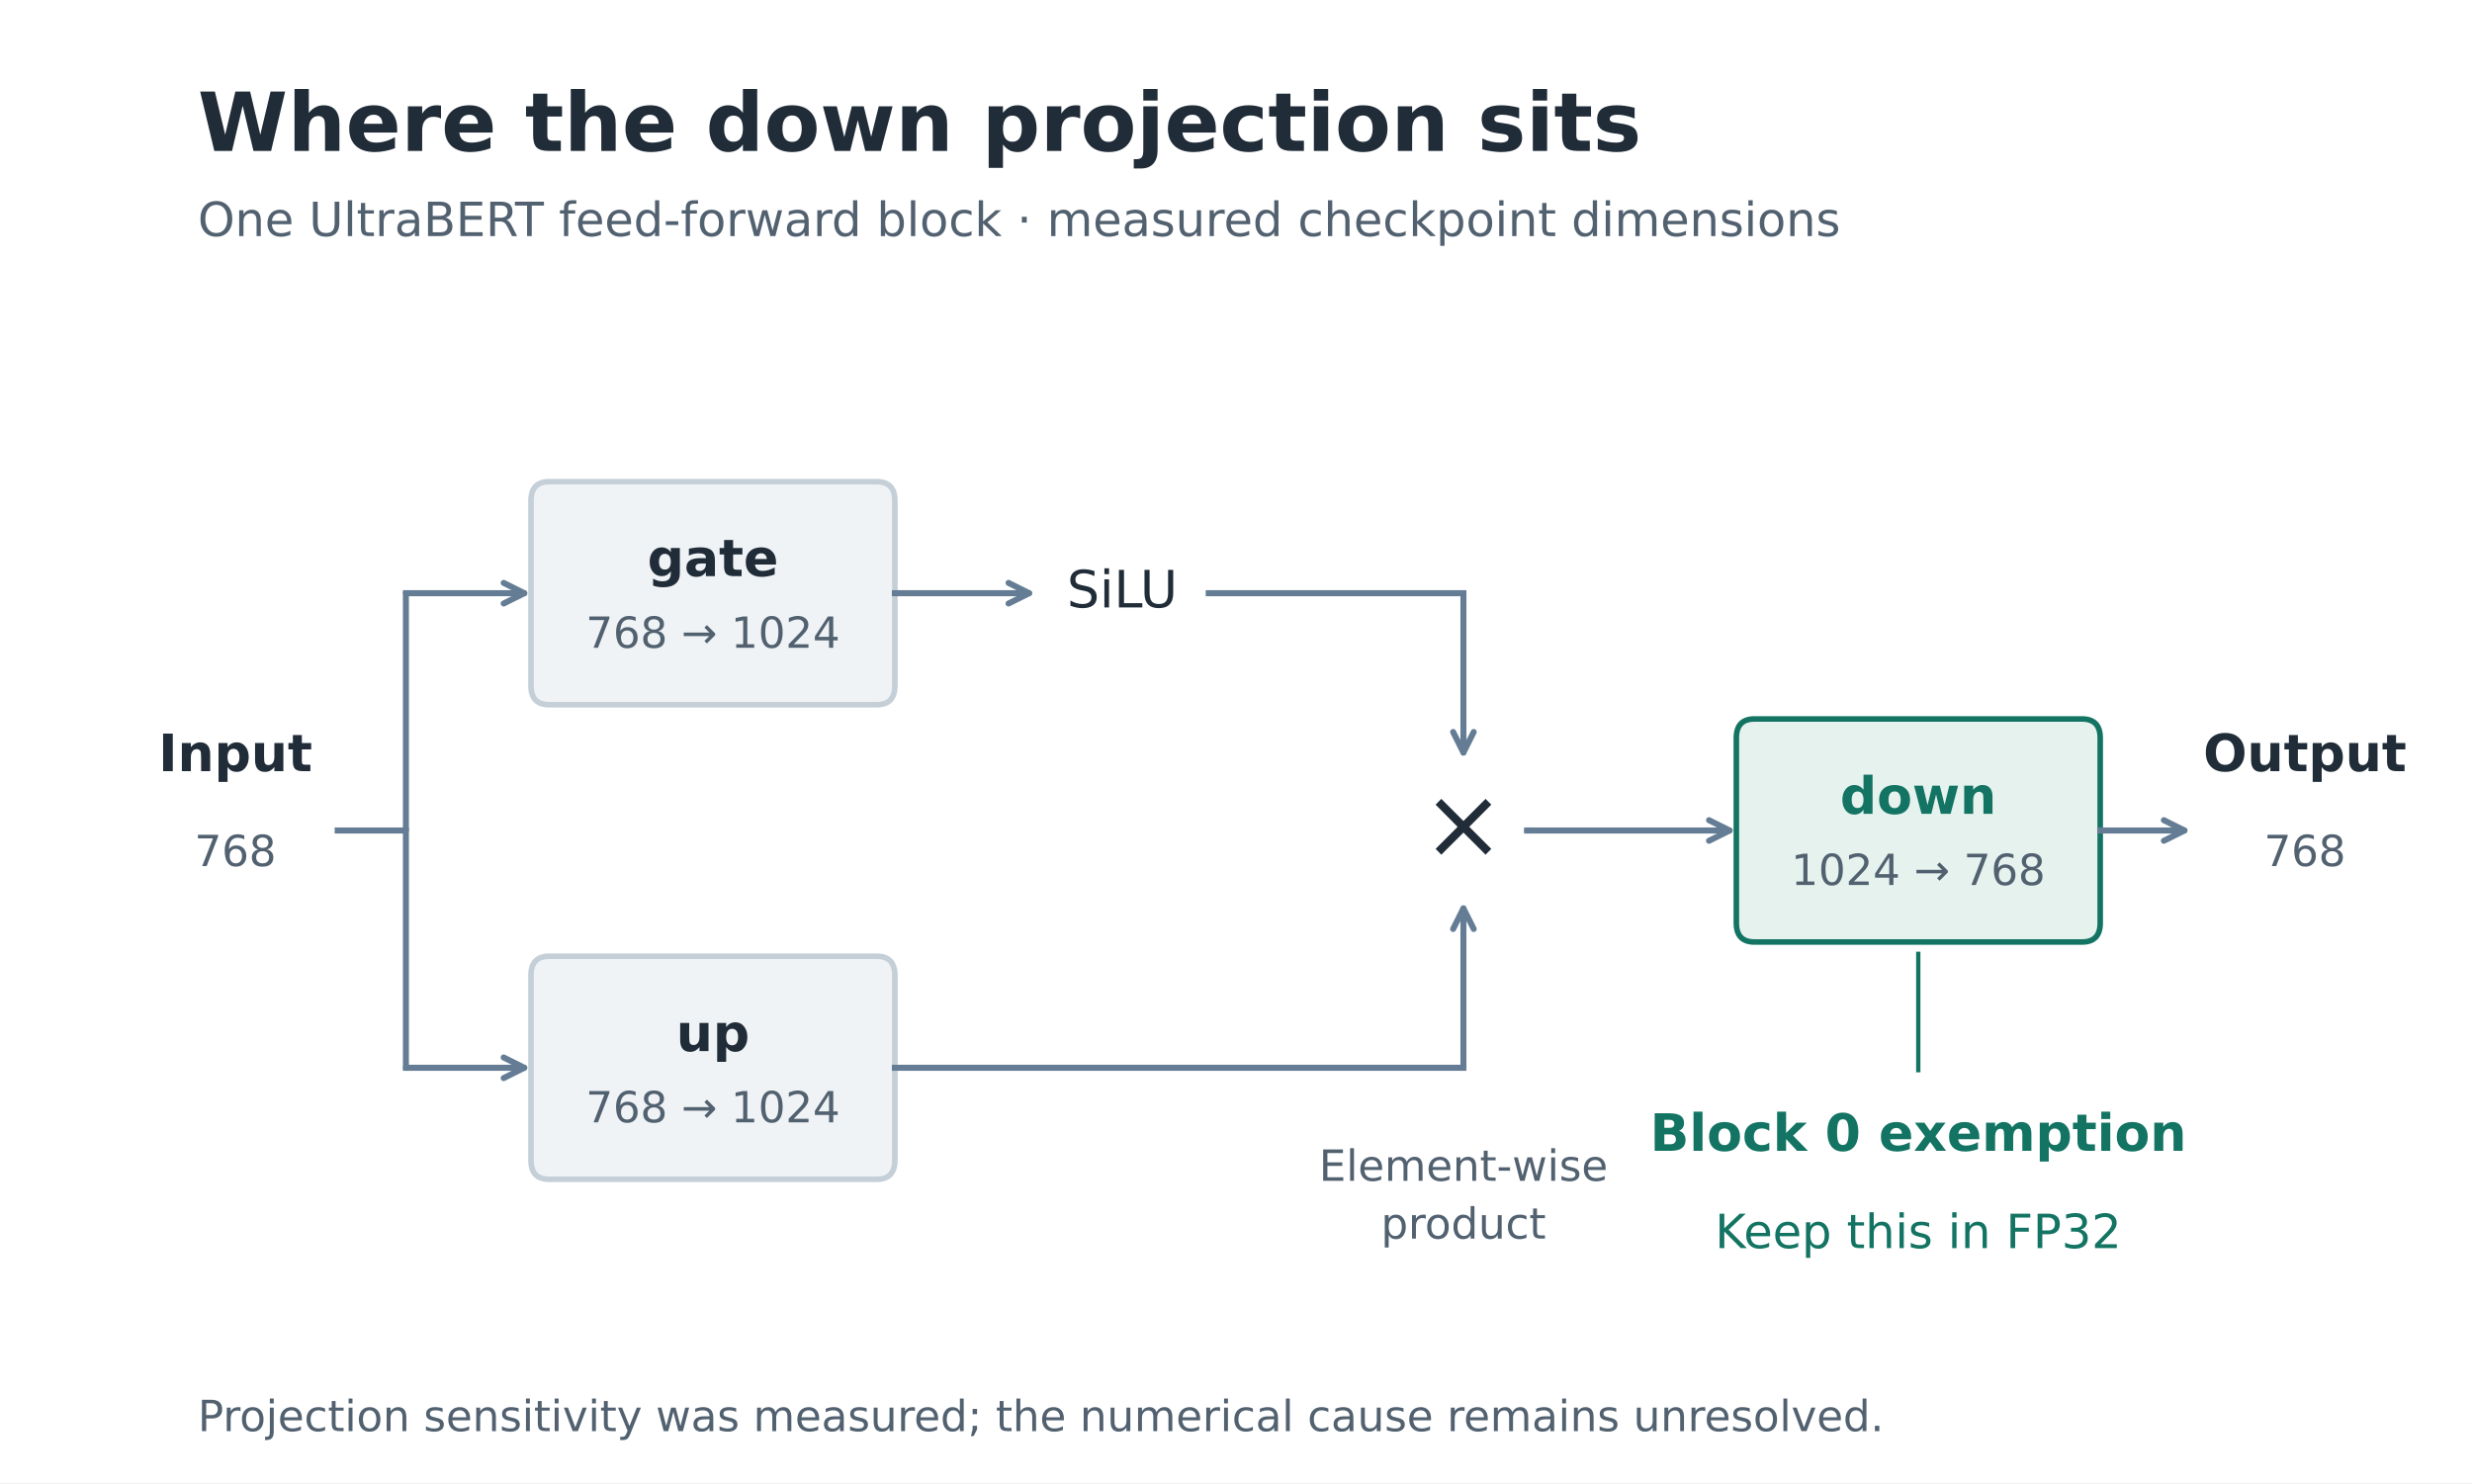
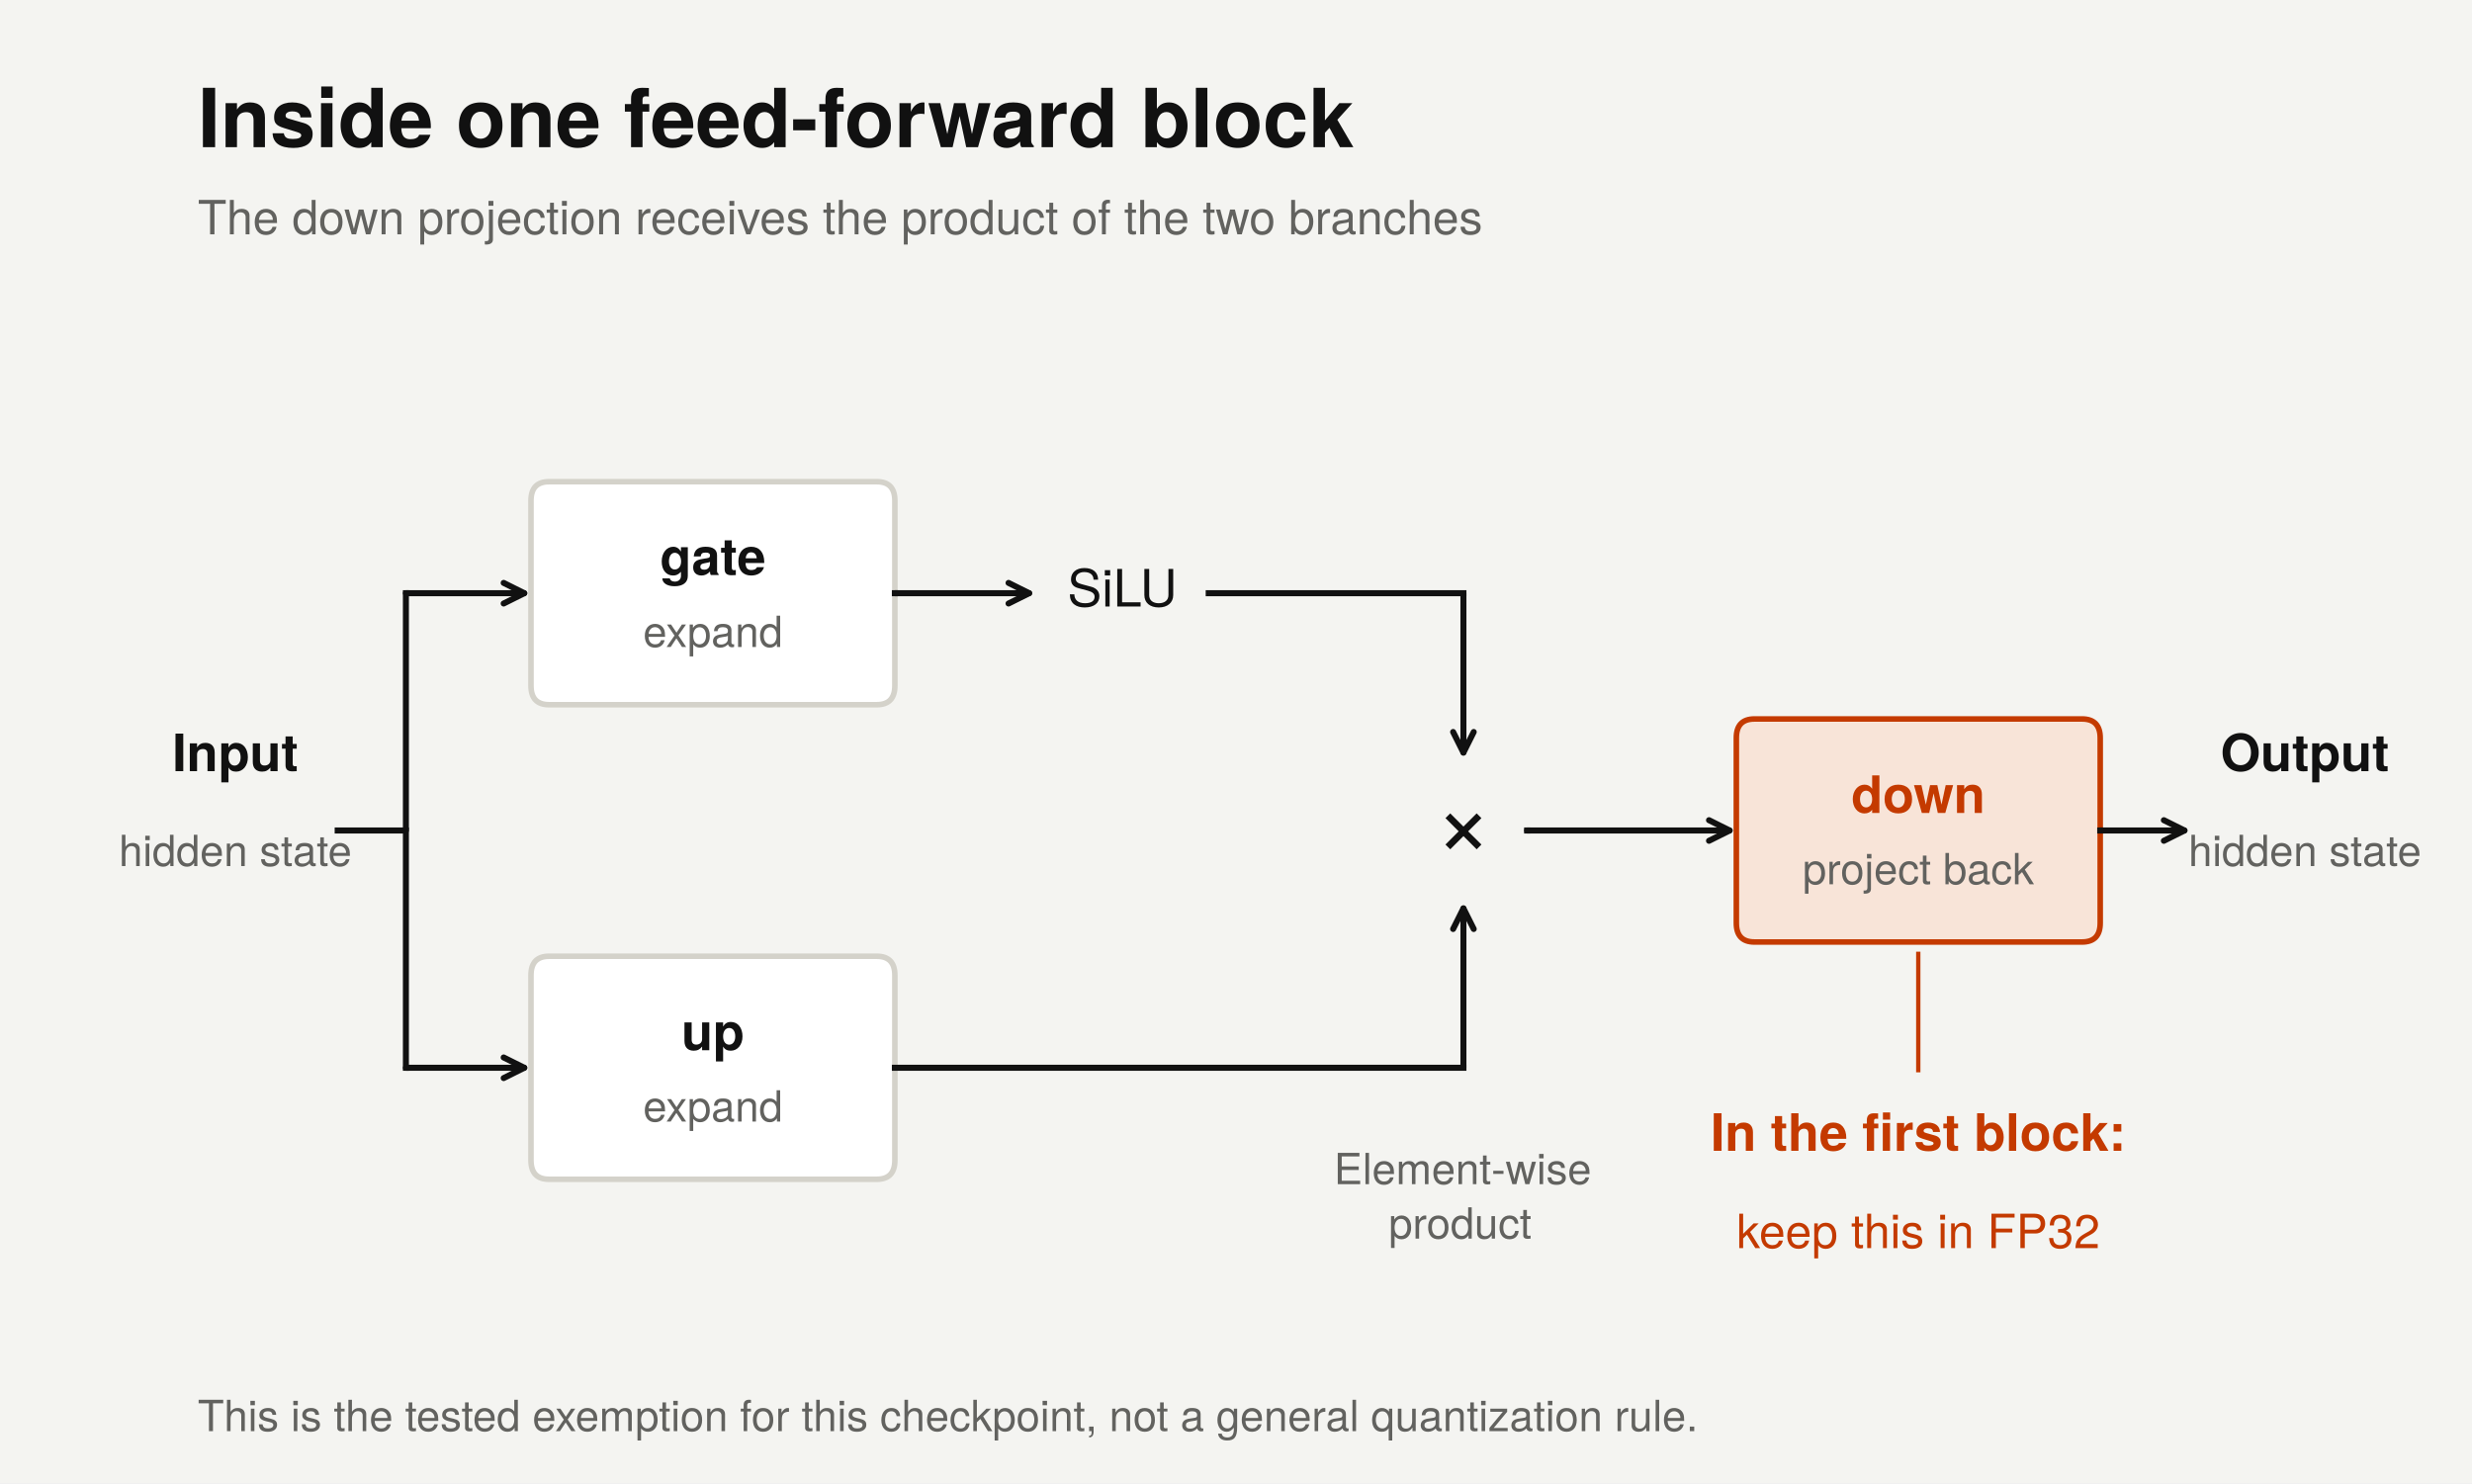
<svg xmlns="http://www.w3.org/2000/svg" width="576pt" height="345.6pt" viewBox="0 0 576 345.6" version="1.1">
  <defs>
    <style type="text/css">*{stroke-linejoin: round; stroke-linecap: butt}</style>
  </defs>
  <g id="figure_1">
    <g id="patch_1">
-       <path d="M 0 345.6  L 576 345.6  L 576 0  L 0 0  z " style="fill: #ffffff" />
+       <path d="M 0 345.6 L 576 345.6 L 576 0 L 0 0 z " style="fill: #f4f4f1" />
    </g>
    <g id="axes_1">
      <g id="patch_2">
-         <path d="M 127.964 164.229  L 204.273 164.229  Q 208.512 164.229 208.512 159.805  L 208.512 116.675  Q 208.512 112.251 204.273 112.251  L 127.964 112.251  Q 123.725 112.251 123.725 116.675  L 123.725 159.805  Q 123.725 164.229 127.964 164.229  z " clip-path="url(#p4488ac7208)" style="fill: #f0f3f6; stroke: #c5cfd7; stroke-width: 1.3; stroke-linejoin: miter" />
+         <path d="M 127.964 164.229 L 204.273 164.229 Q 208.512 164.229 208.512 159.805 L 208.512 116.675 Q 208.512 112.251 204.273 112.251 L 127.964 112.251 Q 123.725 112.251 123.725 116.675 L 123.725 159.805 Q 123.725 164.229 127.964 164.229 z " clip-path="url(#p8108cb4c70)" style="fill: #ffffff; stroke: #d4d2ca; stroke-width: 1.3; stroke-linejoin: miter" />
      </g>
      <g id="patch_3">
-         <path d="M 127.964 274.821  L 204.273 274.821  Q 208.512 274.821 208.512 270.397  L 208.512 227.267  Q 208.512 222.843 204.273 222.843  L 127.964 222.843  Q 123.725 222.843 123.725 227.267  L 123.725 270.397  Q 123.725 274.821 127.964 274.821  z " clip-path="url(#p4488ac7208)" style="fill: #f0f3f6; stroke: #c5cfd7; stroke-width: 1.3; stroke-linejoin: miter" />
+         <path d="M 127.964 274.821 L 204.273 274.821 Q 208.512 274.821 208.512 270.397 L 208.512 227.267 Q 208.512 222.843 204.273 222.843 L 127.964 222.843 Q 123.725 222.843 123.725 227.267 L 123.725 270.397 Q 123.725 274.821 127.964 274.821 z " clip-path="url(#p8108cb4c70)" style="fill: #ffffff; stroke: #d4d2ca; stroke-width: 1.3; stroke-linejoin: miter" />
      </g>
      <g id="patch_4">
-         <path d="M 408.822 219.525  L 485.13 219.525  Q 489.37 219.525 489.37 215.101  L 489.37 171.971  Q 489.37 167.547 485.13 167.547  L 408.822 167.547  Q 404.582 167.547 404.582 171.971  L 404.582 215.101  Q 404.582 219.525 408.822 219.525  z " clip-path="url(#p4488ac7208)" style="fill: #e6f2ee; stroke: #137463; stroke-width: 1.3; stroke-linejoin: miter" />
+         <path d="M 408.822 219.525 L 485.13 219.525 Q 489.37 219.525 489.37 215.101 L 489.37 171.971 Q 489.37 167.547 485.13 167.547 L 408.822 167.547 Q 404.582 167.547 404.582 171.971 L 404.582 215.101 Q 404.582 219.525 408.822 219.525 z " clip-path="url(#p8108cb4c70)" style="fill: #f8e4d8; stroke: #c43a00; stroke-width: 1.3; stroke-linejoin: miter" />
      </g>
      <g id="line2d_1">
-         <path d="M 78.682 193.536  L 94.579 193.536  L 94.579 138.24  " clip-path="url(#p4488ac7208)" style="fill: none; stroke: #647d95; stroke-width: 1.4; stroke-linecap: square" />
+         <path d="M 78.682 193.536 L 94.579 193.536 L 94.579 138.24 " clip-path="url(#p8108cb4c70)" style="fill: none; stroke: #111111; stroke-width: 1.4; stroke-linecap: square" />
      </g>
      <g id="line2d_2">
-         <path d="M 94.579 193.536  L 94.579 248.832  " clip-path="url(#p4488ac7208)" style="fill: none; stroke: #647d95; stroke-width: 1.4; stroke-linecap: square" />
+         <path d="M 94.579 193.536 L 94.579 248.832 " clip-path="url(#p8108cb4c70)" style="fill: none; stroke: #111111; stroke-width: 1.4; stroke-linecap: square" />
      </g>
      <g id="line2d_3">
-         <path d="M 208.512 138.24  " clip-path="url(#p4488ac7208)" style="fill: none; stroke: #647d95; stroke-width: 1.4; stroke-linecap: square" />
+         <path d="M 208.512 138.24 " clip-path="url(#p8108cb4c70)" style="fill: none; stroke: #111111; stroke-width: 1.4; stroke-linecap: square" />
      </g>
      <g id="line2d_4">
-         <path d="M 281.641 138.24  L 340.992 138.24  " clip-path="url(#p4488ac7208)" style="fill: none; stroke: #647d95; stroke-width: 1.4; stroke-linecap: square" />
+         <path d="M 281.641 138.24 L 340.992 138.24 " clip-path="url(#p8108cb4c70)" style="fill: none; stroke: #111111; stroke-width: 1.4; stroke-linecap: square" />
      </g>
      <g id="line2d_5">
-         <path d="M 208.512 248.832  L 340.992 248.832  " clip-path="url(#p4488ac7208)" style="fill: none; stroke: #647d95; stroke-width: 1.4; stroke-linecap: square" />
+         <path d="M 208.512 248.832 L 340.992 248.832 " clip-path="url(#p8108cb4c70)" style="fill: none; stroke: #111111; stroke-width: 1.4; stroke-linecap: square" />
      </g>
      <g id="line2d_6">
-         <path d="M 355.83 193.536  " clip-path="url(#p4488ac7208)" style="fill: none; stroke: #647d95; stroke-width: 1.4; stroke-linecap: square" />
+         <path d="M 355.83 193.536 " clip-path="url(#p8108cb4c70)" style="fill: none; stroke: #111111; stroke-width: 1.4; stroke-linecap: square" />
      </g>
      <g id="line2d_7">
-         <path d="M 489.37 193.536  " clip-path="url(#p4488ac7208)" style="fill: none; stroke: #647d95; stroke-width: 1.4; stroke-linecap: square" />
+         <path d="M 489.37 193.536 " clip-path="url(#p8108cb4c70)" style="fill: none; stroke: #111111; stroke-width: 1.4; stroke-linecap: square" />
      </g>
      <g id="line2d_8">
-         <path d="M 446.976 249.385  L 446.976 222.29  " clip-path="url(#p4488ac7208)" style="fill: none; stroke: #137463; stroke-linecap: square" />
+         <path d="M 446.976 249.385 L 446.976 222.29 " clip-path="url(#p8108cb4c70)" style="fill: none; stroke: #c43a00; stroke-linecap: square" />
      </g>
      <g id="text_1">
-         <text style="fill: #202c38; font: 700 12px 'DejaVu Sans'; text-anchor: middle" x="166.118" y="134.269" transform="rotate(-0 166.1184 134.269)">gate</text>
+         <text style="fill: #111111; font: 700 12px 'Helvetica Neue'; text-anchor: middle" x="166.118" y="134.009" transform="rotate(-0 166.1184 134.0093)">gate</text>
      </g>
      <g id="text_2">
-         <text style="fill: #526170; font: 10px 'DejaVu Sans'; text-anchor: middle" x="166.118" y="150.953" transform="rotate(-0 166.1184 150.9527)">768 → 1024</text>
+         <text style="fill: #62625f; font: 10px 'Helvetica Neue'; text-anchor: middle" x="166.118" y="150.778" transform="rotate(-0 166.1184 150.7784)">expand</text>
      </g>
      <g id="text_3">
-         <text style="fill: #202c38; font: 700 12px 'DejaVu Sans'; text-anchor: middle" x="166.118" y="244.955" transform="rotate(-0 166.1184 244.9548)">up</text>
+         <text style="fill: #111111; font: 700 12px 'Helvetica Neue'; text-anchor: middle" x="166.118" y="244.746" transform="rotate(-0 166.1184 244.7457)">up</text>
      </g>
      <g id="text_4">
-         <text style="fill: #526170; font: 10px 'DejaVu Sans'; text-anchor: middle" x="166.118" y="261.545" transform="rotate(-0 166.1184 261.5447)">768 → 1024</text>
+         <text style="fill: #62625f; font: 10px 'Helvetica Neue'; text-anchor: middle" x="166.118" y="261.37" transform="rotate(-0 166.1184 261.3704)">expand</text>
      </g>
      <g id="text_5">
-         <text style="fill: #137463; font: 700 12px 'DejaVu Sans'; text-anchor: middle" x="446.976" y="189.659" transform="rotate(-0 446.976 189.6588)">down</text>
+         <text style="fill: #c43a00; font: 700 12px 'Helvetica Neue'; text-anchor: middle" x="446.976" y="189.45" transform="rotate(-0 446.976 189.4497)">down</text>
      </g>
      <g id="text_6">
-         <text style="fill: #526170; font: 10px 'DejaVu Sans'; text-anchor: middle" x="446.976" y="206.249" transform="rotate(-0 446.976 206.2487)">1024 → 768</text>
+         <text style="fill: #62625f; font: 10px 'Helvetica Neue'; text-anchor: middle" x="446.976" y="206.074" transform="rotate(-0 446.976 206.0744)">project back</text>
      </g>
      <g id="text_7">
-         <text style="fill: #202c38; font: 700 12px 'DejaVu Sans'; text-anchor: middle" x="54.835" y="179.712" transform="rotate(-0 54.8352 179.712)">Input</text>
+         <text style="fill: #111111; font: 700 12px 'Helvetica Neue'; text-anchor: middle" x="54.835" y="179.712" transform="rotate(-0 54.8352 179.712)">Input</text>
      </g>
      <g id="text_8">
-         <text style="fill: #526170; font: 10px 'DejaVu Sans'; text-anchor: middle" x="54.835" y="201.83" transform="rotate(-0 54.8352 201.8304)">768</text>
+         <text style="fill: #62625f; font: 10px 'Helvetica Neue'; text-anchor: middle" x="54.835" y="201.83" transform="rotate(-0 54.8352 201.8304)">hidden state</text>
      </g>
      <g id="text_9">
-         <text style="fill: #202c38; font: 700 12px 'DejaVu Sans'; text-anchor: middle" x="537.062" y="179.712" transform="rotate(-0 537.0624 179.712)">Output</text>
+         <text style="fill: #111111; font: 700 12px 'Helvetica Neue'; text-anchor: middle" x="537.062" y="179.712" transform="rotate(-0 537.0624 179.712)">Output</text>
      </g>
      <g id="text_10">
-         <text style="fill: #526170; font: 10px 'DejaVu Sans'; text-anchor: middle" x="537.062" y="201.83" transform="rotate(-0 537.0624 201.8304)">768</text>
+         <text style="fill: #62625f; font: 10px 'Helvetica Neue'; text-anchor: middle" x="537.062" y="201.83" transform="rotate(-0 537.0624 201.8304)">hidden state</text>
      </g>
      <g id="text_11">
-         <text style="fill: #202c38; font: 12px 'DejaVu Sans'; text-anchor: middle" x="261.504" y="141.551" transform="rotate(-0 261.504 141.5513)">SiLU</text>
+         <text style="fill: #111111; font: 12px 'Helvetica Neue'; text-anchor: middle" x="261.504" y="141.342" transform="rotate(-0 261.504 141.3422)">SiLU</text>
      </g>
      <g id="text_12">
-         <text style="fill: #202c38; font: 23px 'DejaVu Sans'; text-anchor: middle" x="340.992" y="199.883" transform="rotate(-0 340.992 199.8826)">×</text>
+         <text style="fill: #111111; font: 23px 'Helvetica Neue'; text-anchor: middle" x="340.992" y="199.482" transform="rotate(-0 340.992 199.4819)">×</text>
      </g>
      <g id="text_13">
-         <text style="fill: #526170; font: 10px 'DejaVu Sans'" transform="translate(307.3279 275.1678)">Element-wise</text>
-         <text style="fill: #526170; font: 10px 'DejaVu Sans'" transform="translate(321.7631 288.6451)">product</text>
+         <text style="fill: #62625f; font: 10px 'Helvetica Neue'" transform="translate(310.8068 275.9639)">Element-wise</text>
+         <text style="fill: #62625f; font: 10px 'Helvetica Neue'" transform="translate(323.5748 288.6451)">product</text>
      </g>
      <g id="patch_5">
-         <path d="M 94.579 138.24  Q 109.152 138.24 122.16 138.24  " style="fill: none; stroke: #647d95; stroke-width: 1.4; stroke-linecap: round" />
-         <path d="M 117.36 135.84  L 122.16 138.24  L 117.36 140.64  " style="fill: none; stroke: #647d95; stroke-width: 1.4; stroke-linecap: round" />
+         <path d="M 94.579 138.24 Q 109.152 138.24 122.16 138.24 " style="fill: none; stroke: #111111; stroke-width: 1.4; stroke-linecap: round" />
+         <path d="M 117.36 135.84 L 122.16 138.24 L 117.36 140.64 " style="fill: none; stroke: #111111; stroke-width: 1.4; stroke-linecap: round" />
      </g>
      <g id="patch_6">
-         <path d="M 94.579 248.832  Q 109.152 248.832 122.16 248.832  " style="fill: none; stroke: #647d95; stroke-width: 1.4; stroke-linecap: round" />
-         <path d="M 117.36 246.432  L 122.16 248.832  L 117.36 251.232  " style="fill: none; stroke: #647d95; stroke-width: 1.4; stroke-linecap: round" />
+         <path d="M 94.579 248.832 Q 109.152 248.832 122.16 248.832 " style="fill: none; stroke: #111111; stroke-width: 1.4; stroke-linecap: round" />
+         <path d="M 117.36 246.432 L 122.16 248.832 L 117.36 251.232 " style="fill: none; stroke: #111111; stroke-width: 1.4; stroke-linecap: round" />
      </g>
      <g id="patch_7">
-         <path d="M 208.512 138.24  Q 224.94 138.24 239.802 138.24  " style="fill: none; stroke: #647d95; stroke-width: 1.4; stroke-linecap: round" />
-         <path d="M 235.002 135.84  L 239.802 138.24  L 235.002 140.64  " style="fill: none; stroke: #647d95; stroke-width: 1.4; stroke-linecap: round" />
+         <path d="M 208.512 138.24 Q 224.94 138.24 239.802 138.24 " style="fill: none; stroke: #111111; stroke-width: 1.4; stroke-linecap: round" />
+         <path d="M 235.002 135.84 L 239.802 138.24 L 235.002 140.64 " style="fill: none; stroke: #111111; stroke-width: 1.4; stroke-linecap: round" />
      </g>
      <g id="patch_8">
-         <path d="M 340.992 138.24  Q 340.992 157.594 340.992 175.382  " style="fill: none; stroke: #647d95; stroke-width: 1.4; stroke-linecap: round" />
-         <path d="M 343.392 170.582  L 340.992 175.382  L 338.592 170.582  " style="fill: none; stroke: #647d95; stroke-width: 1.4; stroke-linecap: round" />
+         <path d="M 340.992 138.24 Q 340.992 157.594 340.992 175.382 " style="fill: none; stroke: #111111; stroke-width: 1.4; stroke-linecap: round" />
+         <path d="M 343.392 170.582 L 340.992 175.382 L 338.592 170.582 " style="fill: none; stroke: #111111; stroke-width: 1.4; stroke-linecap: round" />
      </g>
      <g id="patch_9">
-         <path d="M 340.992 248.832  Q 340.992 229.478 340.992 211.69  " style="fill: none; stroke: #647d95; stroke-width: 1.4; stroke-linecap: round" />
-         <path d="M 338.592 216.49  L 340.992 211.69  L 343.392 216.49  " style="fill: none; stroke: #647d95; stroke-width: 1.4; stroke-linecap: round" />
+         <path d="M 340.992 248.832 Q 340.992 229.478 340.992 211.69 " style="fill: none; stroke: #111111; stroke-width: 1.4; stroke-linecap: round" />
+         <path d="M 338.592 216.49 L 340.992 211.69 L 343.392 216.49 " style="fill: none; stroke: #111111; stroke-width: 1.4; stroke-linecap: round" />
      </g>
      <g id="patch_10">
-         <path d="M 355.83 193.536  Q 380.206 193.536 403.017 193.536  " style="fill: none; stroke: #647d95; stroke-width: 1.4; stroke-linecap: round" />
-         <path d="M 398.217 191.136  L 403.017 193.536  L 398.217 195.936  " style="fill: none; stroke: #647d95; stroke-width: 1.4; stroke-linecap: round" />
+         <path d="M 355.83 193.536 Q 380.206 193.536 403.017 193.536 " style="fill: none; stroke: #111111; stroke-width: 1.4; stroke-linecap: round" />
+         <path d="M 398.217 191.136 L 403.017 193.536 L 398.217 195.936 " style="fill: none; stroke: #111111; stroke-width: 1.4; stroke-linecap: round" />
      </g>
      <g id="patch_11">
-         <path d="M 489.37 193.536  Q 499.968 193.536 509.001 193.536  " style="fill: none; stroke: #647d95; stroke-width: 1.4; stroke-linecap: round" />
-         <path d="M 504.201 191.136  L 509.001 193.536  L 504.201 195.936  " style="fill: none; stroke: #647d95; stroke-width: 1.4; stroke-linecap: round" />
+         <path d="M 489.37 193.536 Q 499.968 193.536 509.001 193.536 " style="fill: none; stroke: #111111; stroke-width: 1.4; stroke-linecap: round" />
+         <path d="M 504.201 191.136 L 509.001 193.536 L 504.201 195.936 " style="fill: none; stroke: #111111; stroke-width: 1.4; stroke-linecap: round" />
      </g>
      <g id="text_14">
-         <text style="fill: #137463; font: 700 12px 'DejaVu Sans'; text-anchor: middle" x="446.976" y="268.186" transform="rotate(-0 446.976 268.1856)">Block 0 exemption</text>
+         <text style="fill: #c43a00; font: 700 12px 'Helvetica Neue'; text-anchor: middle" x="446.976" y="268.186" transform="rotate(-0 446.976 268.1856)">In the first block:</text>
      </g>
      <g id="text_15">
-         <text style="fill: #137463; font: 11px 'DejaVu Sans'; text-anchor: middle" x="446.976" y="290.857" transform="rotate(-0 446.976 290.857)">Keep this in FP32</text>
+         <text style="fill: #c43a00; font: 11px 'Helvetica Neue'; text-anchor: middle" x="446.976" y="290.857" transform="rotate(-0 446.976 290.857)">keep this in FP32</text>
      </g>
    </g>
    <g id="text_16">
-       <text style="fill: #202c38; font: 700 19px 'DejaVu Sans'; text-anchor: start" x="46.08" y="35.173" transform="rotate(-0 46.08 35.17303)">Where the down projection sits</text>
+       <text style="fill: #111111; font: 700 19px 'Helvetica Neue'; text-anchor: start" x="46.08" y="34.303" transform="rotate(-0 46.08 34.30319)">Inside one feed-forward block</text>
    </g>
    <g id="text_17">
-       <text style="fill: #526170; font: 11px 'DejaVu Sans'; text-anchor: start" x="46.08" y="55.014" transform="rotate(-0 46.08 55.01428)">One UltraBERT feed-forward block · measured checkpoint dimensions</text>
+       <text style="fill: #62625f; font: 11px 'Helvetica Neue'; text-anchor: start" x="46.08" y="54.598" transform="rotate(-0 46.08 54.59834)">The down projection receives the product of the two branches</text>
    </g>
    <g id="text_18">
-       <text style="fill: #526170; font: 10px 'DejaVu Sans'; text-anchor: start" x="46.08" y="333.504" transform="rotate(-0 46.08 333.504)">Projection sensitivity was measured; the numerical cause remains unresolved.</text>
+       <text style="fill: #62625f; font: 10px 'Helvetica Neue'; text-anchor: start" x="46.08" y="333.504" transform="rotate(-0 46.08 333.504)">This is the tested exemption for this checkpoint, not a general quantization rule.</text>
    </g>
  </g>
  <defs>
-     <clipPath id="p4488ac7208">
+     <clipPath id="p8108cb4c70">
      <rect x="23.04" y="82.944" width="529.92" height="221.184" />
    </clipPath>
  </defs>
</svg>
